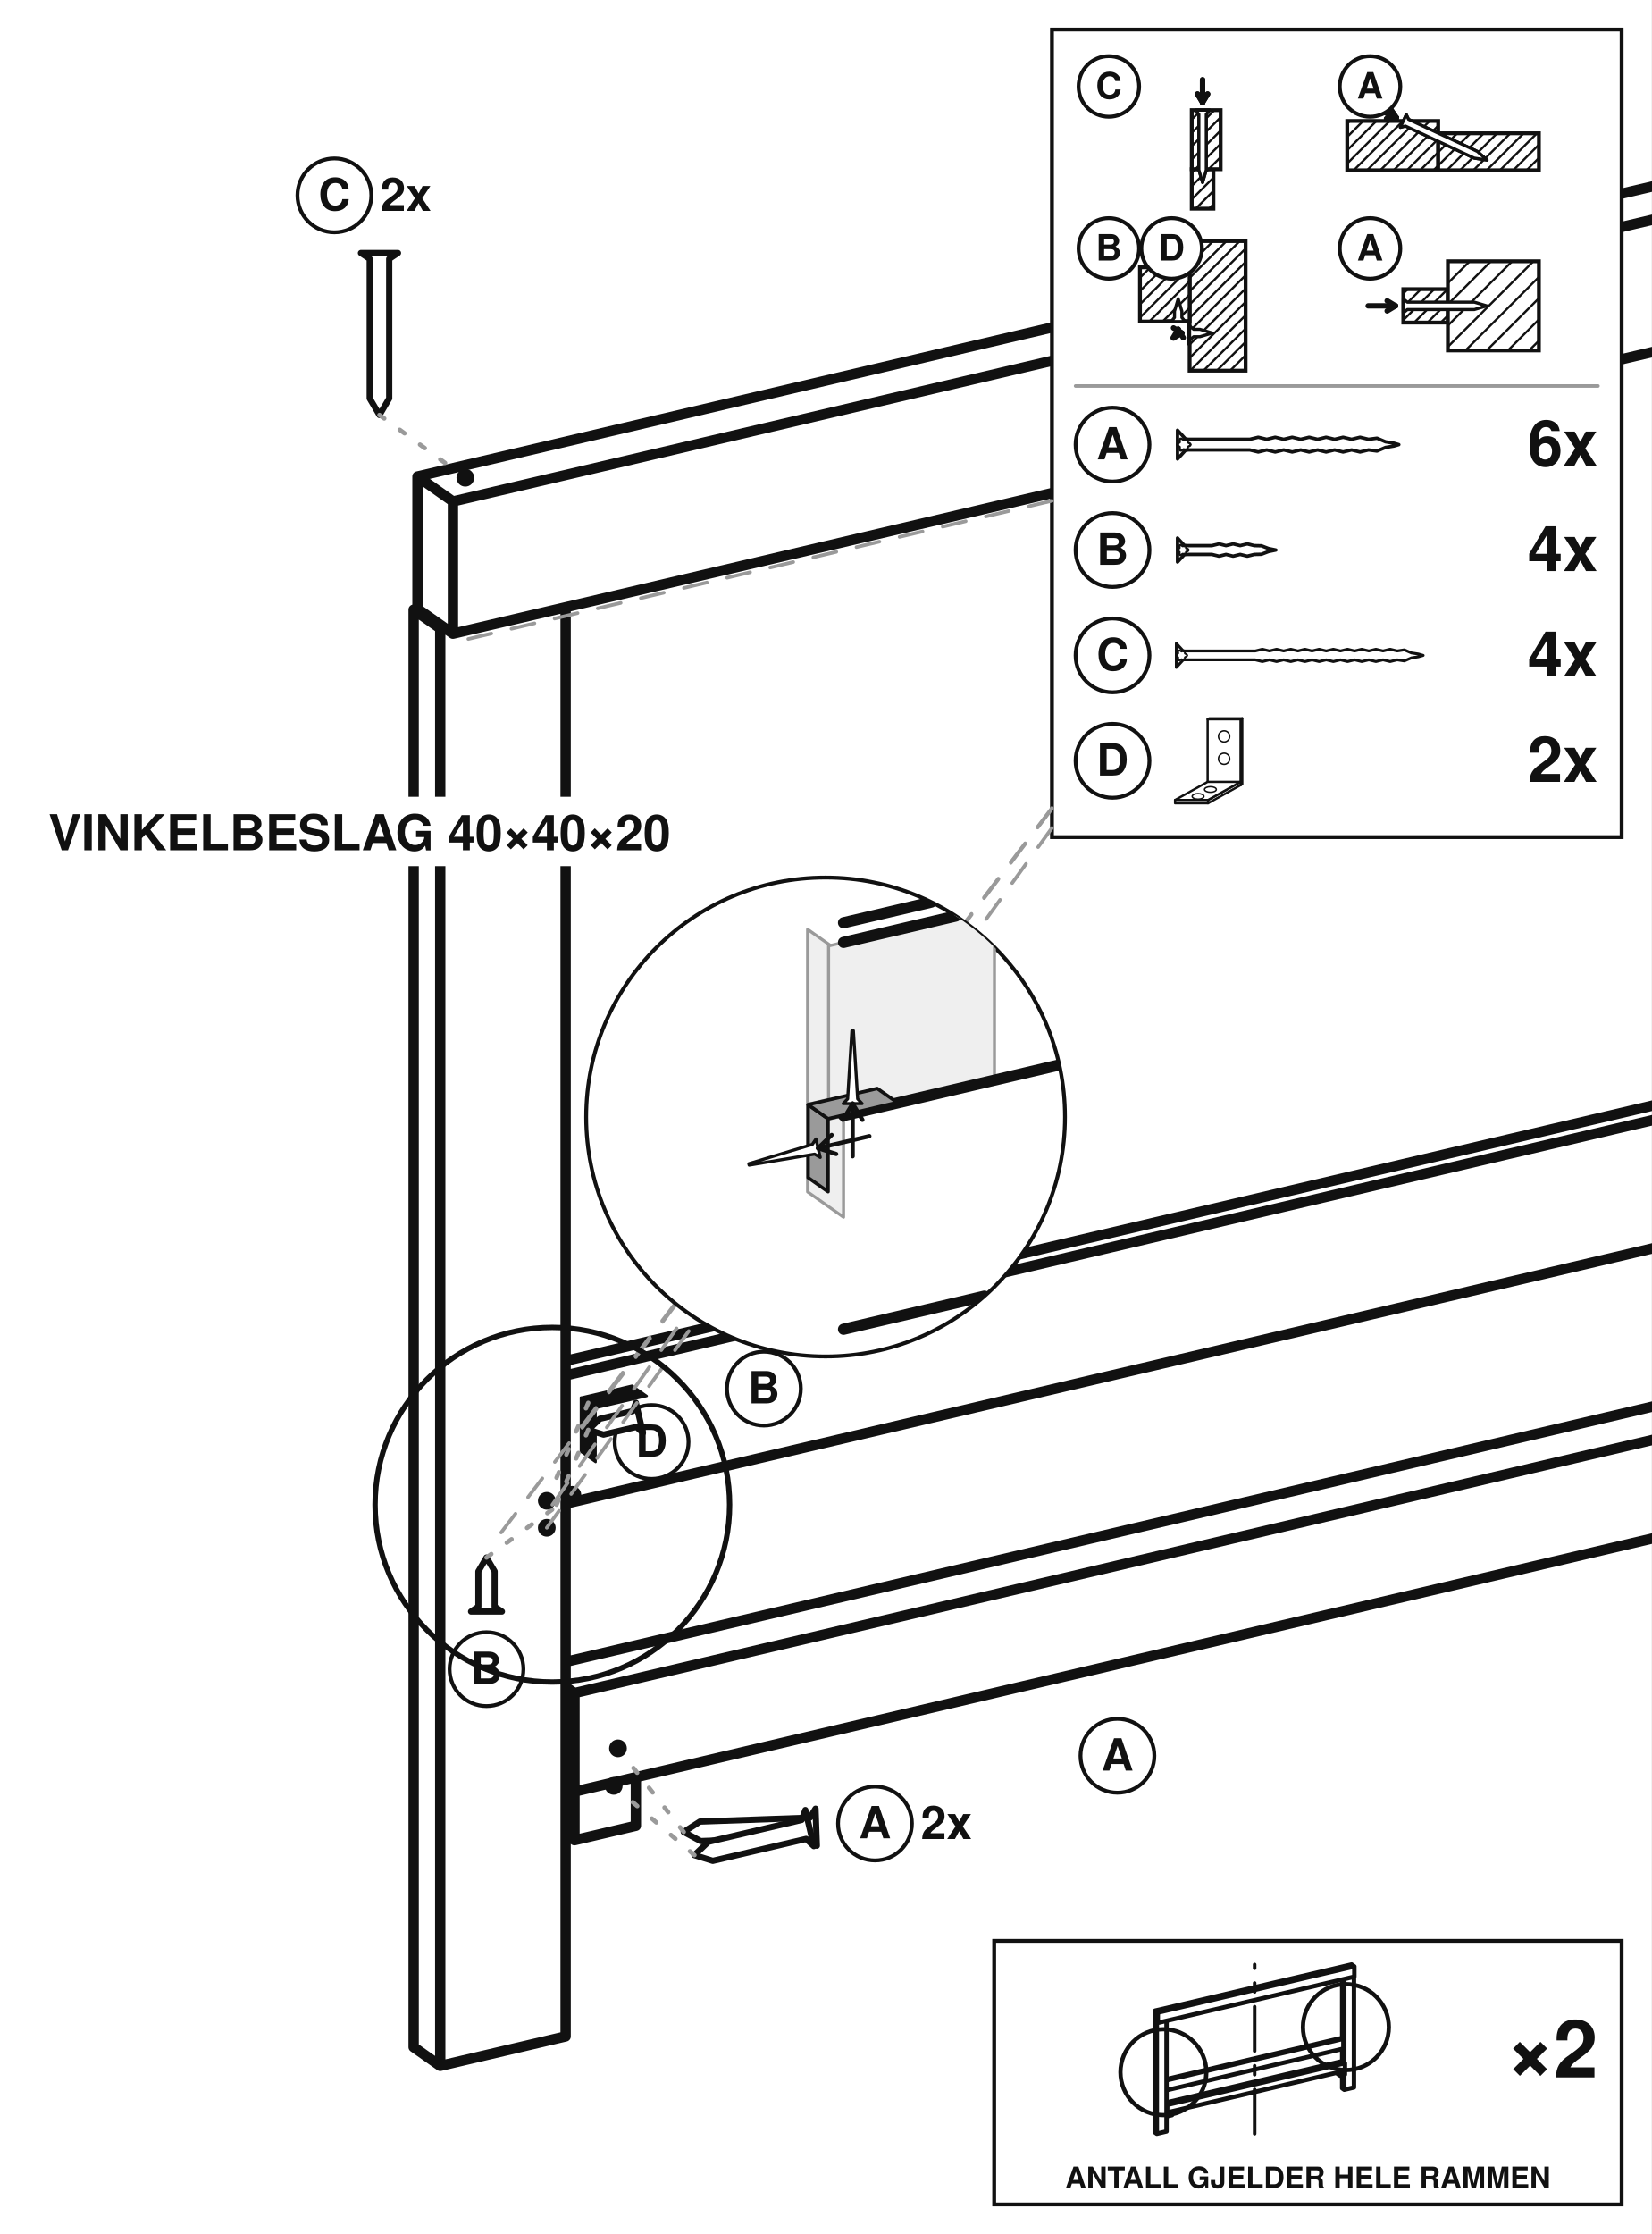
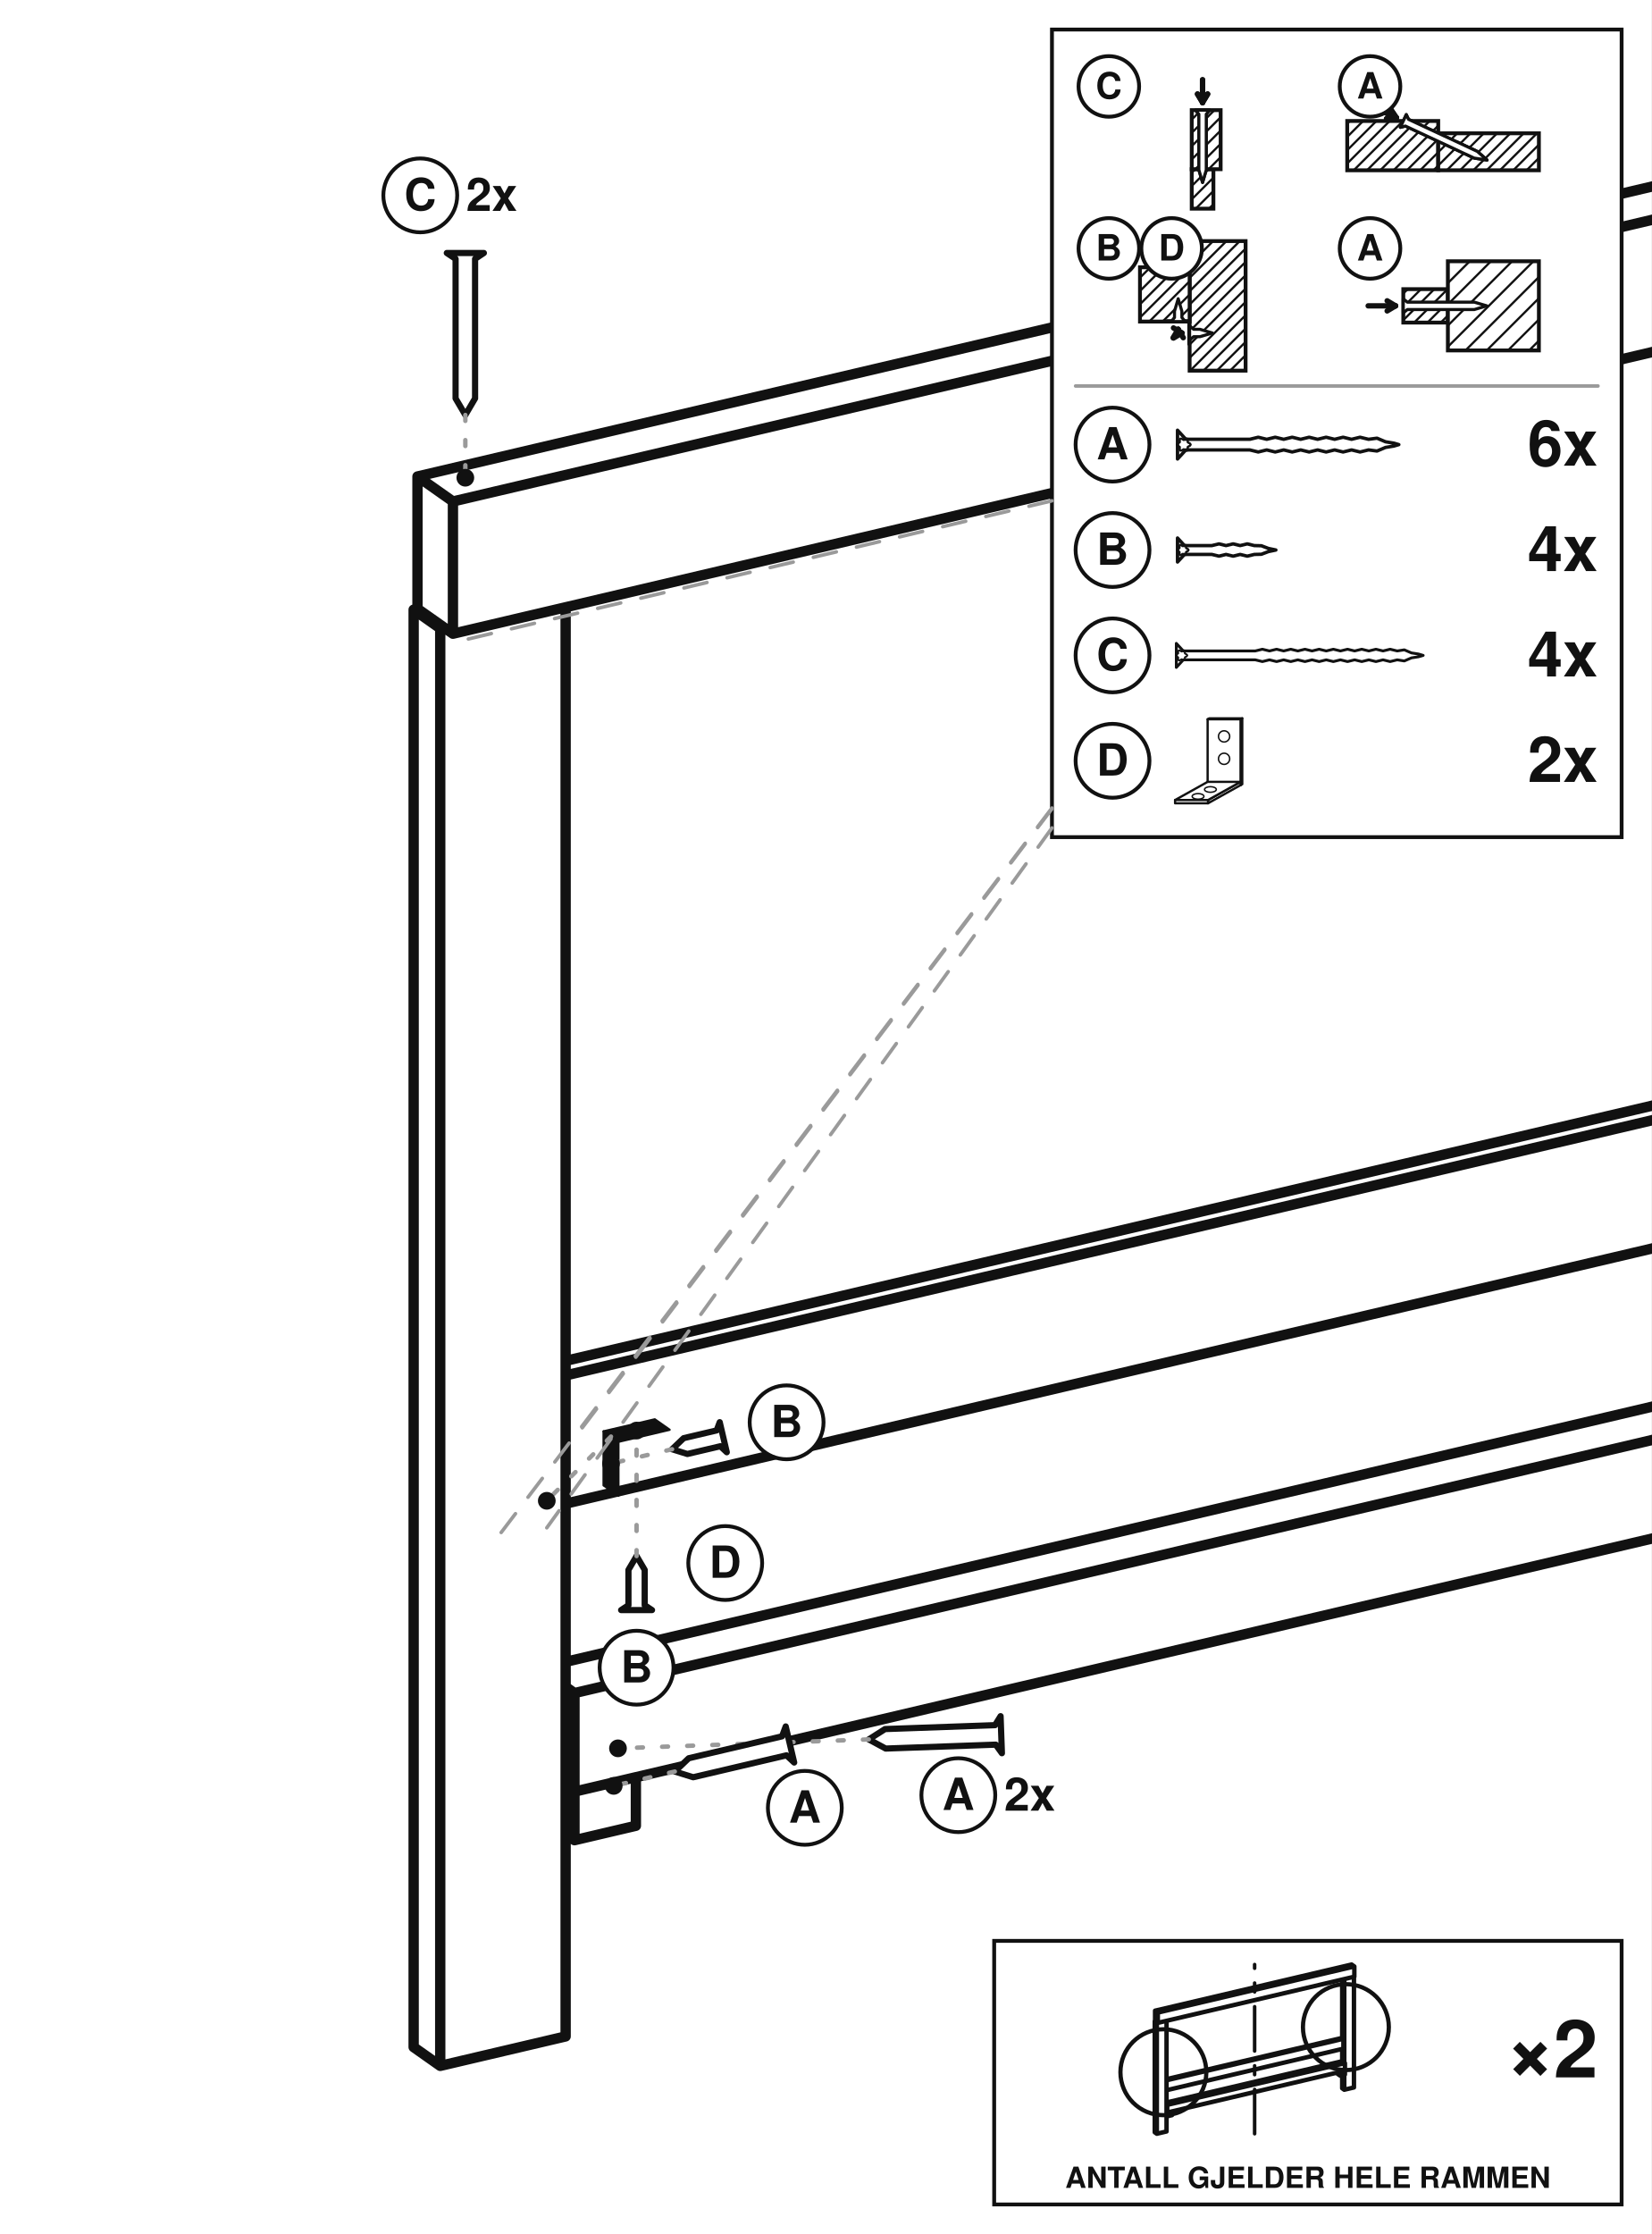
<svg xmlns="http://www.w3.org/2000/svg" viewBox="-1350.71 -553.93 1117.73 1512.03">
  <rect x="-1350.71" y="-553.93" width="1117.73" height="1512.03" fill="#ffffff" />
  <path d="M567.82,210.25 L591.82,227.15 M591.82,293.84 L591.82,227.15 M-967.82,587.77 L-961.82,592 M-961.82,658.69 L-961.82,592 M-967.82,654.46 L-961.82,658.69 M567.82,210.25 L-967.82,570.86 M591.82,293.84 L-961.82,658.69 M591.82,227.15 L-961.82,592 M591.82,326.73 L591.82,293.84 M526.26,319.58 L526.26,309.24 M550.26,336.49 L550.26,303.6 M526.26,319.58 L550.26,336.49 M591.82,326.73 L550.26,336.49 M591.82,293.84 L550.26,303.6 M-920.26,681.81 L-920.26,648.92 M-967.82,654.46 L-961.82,658.69 M-961.82,691.57 L-961.82,658.69 M-967.82,687.35 L-961.82,691.57 M-920.26,681.81 L-961.82,691.57 M-920.26,648.92 L-961.82,658.69 M670.7,439.6 L670.7,-527.69 M567.82,446.85 L567.82,332.37 M567.82,210.25 L567.82,103.17 M567.82,6.53 L567.82,-503.53 M585.82,459.53 L585.82,328.14 M585.82,222.93 L585.82,-507.76 M567.82,446.85 L585.82,459.53 M670.7,439.6 L585.82,459.53 M-967.82,824.38 L-967.82,-142.91 M-1070.7,831.63 L-1070.7,-141.3 M-1070.7,-141.3 L-1052.7,-128.62 M-1052.7,844.31 L-1052.7,-128.62 M-1070.7,831.63 L-1052.7,844.31 M-1068.1,-141.91 L-1070.7,-141.3 M-967.82,824.38 L-1052.7,844.31 M-1050.1,-129.23 L-1052.7,-128.62 M567.82,6.53 L578.32,13.92 M578.32,100.71 L578.32,13.92 M567.82,6.53 L-967.82,367.14 M578.32,100.71 L-967.82,463.79 M578.32,13.92 L-967.82,377 M650.1,-634.92 L674.1,-618.01 M674.1,-528.48 L674.1,-618.01 M-1068.1,-141.91 L-1068.1,-231.44 M-1068.1,-231.44 L-1044.1,-214.53 M-1044.1,-125 L-1044.1,-214.53 M-1068.1,-141.91 L-1044.1,-125 M650.1,-634.92 L-1068.1,-231.44 M674.1,-528.48 L-1044.1,-125 M674.1,-618.01 L-1044.1,-214.53" fill="none" stroke="#111111" stroke-width="3.15" stroke-linecap="round" stroke-linejoin="round" stroke-dasharray="26 20" />
  <path d="M567.82,210.25 L591.82,227.15 M591.82,293.84 L591.82,227.15 M-967.82,587.77 L-961.82,592 M-961.82,658.69 L-961.82,592 M-967.82,654.46 L-961.82,658.69 M567.82,210.25 L-967.82,570.86 M591.82,293.84 L-961.82,658.69 M591.82,227.15 L-961.82,592 M591.82,326.73 L591.82,293.84 M526.26,319.58 L526.26,309.24 M550.26,336.49 L550.26,303.6 M526.26,319.58 L550.26,336.49 M591.82,326.73 L550.26,336.49 M591.82,293.84 L550.26,303.6 M-920.26,681.81 L-920.26,648.92 M-967.82,654.46 L-961.82,658.69 M-961.82,691.57 L-961.82,658.69 M-967.82,687.35 L-961.82,691.57 M-920.26,681.81 L-961.82,691.57 M-920.26,648.92 L-961.82,658.69 M670.7,439.6 L670.7,-527.69 M567.82,446.85 L567.82,332.37 M567.82,210.25 L567.82,103.17 M567.82,6.53 L567.82,-503.53 M585.82,459.53 L585.82,328.14 M585.82,222.93 L585.82,-507.76 M567.82,446.85 L585.82,459.53 M670.7,439.6 L585.82,459.53 M-967.82,824.38 L-967.82,-142.91 M-1070.7,831.63 L-1070.7,-141.3 M-1070.7,-141.3 L-1052.7,-128.62 M-1052.7,844.31 L-1052.7,-128.62 M-1070.7,831.63 L-1052.7,844.31 M-1068.1,-141.91 L-1070.7,-141.3 M-967.82,824.38 L-1052.7,844.31 M-1050.1,-129.23 L-1052.7,-128.62 M567.82,6.53 L578.32,13.92 M578.32,100.71 L578.32,13.92 M567.82,6.53 L-967.82,367.14 M578.32,100.71 L-967.82,463.79 M578.32,13.92 L-967.82,377 M650.1,-634.92 L674.1,-618.01 M674.1,-528.48 L674.1,-618.01 M-1068.1,-141.91 L-1068.1,-231.44 M-1068.1,-231.44 L-1044.1,-214.53 M-1044.1,-125 L-1044.1,-214.53 M-1068.1,-141.91 L-1044.1,-125 M650.1,-634.92 L-1068.1,-231.44 M674.1,-528.48 L-1044.1,-125 M674.1,-618.01 L-1044.1,-214.53" fill="none" stroke="#111111" stroke-width="7" stroke-linecap="round" stroke-linejoin="round" />
  <rect x="-638.6" y="-533.93" width="385.62" height="546.6" rx="0" fill="#ffffff" stroke="#111111" stroke-width="2.6" />
  <rect x="-543.99" y="-439.41" width="14.68" height="26.72" rx="0" fill="#ffffff" stroke="#111111" stroke-width="2.6" />
  <path d="M-543.99,-437.01 L-541.59,-439.41 M-543.99,-428.01 L-532.59,-439.41 M-543.99,-419.01 L-529.3,-433.7 M-541.31,-412.69 L-529.3,-424.7 M-532.31,-412.69 L-529.3,-415.7" fill="none" stroke="#111111" stroke-width="1.5" />
  <rect x="-543.99" y="-479.38" width="19.58" height="39.97" rx="0" fill="#ffffff" stroke="#111111" stroke-width="2.6" />
  <path d="M-543.99,-473.01 L-537.62,-479.38 M-543.99,-464.01 L-528.62,-479.38 M-543.99,-455.01 L-524.41,-474.59 M-543.99,-446.01 L-524.41,-465.59 M-541.59,-439.41 L-524.41,-456.59 M-532.59,-439.41 L-524.41,-447.59" fill="none" stroke="#111111" stroke-width="1.5" />
  <path d="M-531.9,-479.38 L-534.15,-476.63 L-534.15,-438.94 L-536.65,-430.44 L-539.15,-438.94 L-539.15,-476.63 L-541.4,-479.38 Z" fill="#ffffff" stroke="#111111" stroke-width="2.08" stroke-linejoin="round" />
  <path d="M-536.65,-499.93 L-536.65,-484.6" fill="none" stroke="#111111" stroke-width="3.64" stroke-linecap="round" />
  <path d="M-536.65,-484.6 L-533.22,-490.3" fill="none" stroke="#111111" stroke-width="3.64" stroke-linecap="round" />
  <path d="M-536.65,-484.6 L-540.07,-490.3" fill="none" stroke="#111111" stroke-width="3.64" stroke-linecap="round" />
  <path d="M-531.9,-479.38 L-534.15,-476.63 L-534.15,-438.94 L-536.65,-430.44 L-539.15,-438.94 L-539.15,-476.63 L-541.4,-479.38 Z" fill="#ffffff" stroke="#111111" stroke-width="2.08" stroke-linejoin="round" />
  <path d="M-536.65,-499.93 L-536.65,-484.6" fill="none" stroke="#111111" stroke-width="3.64" stroke-linecap="round" />
  <path d="M-536.65,-484.6 L-533.22,-490.3" fill="none" stroke="#111111" stroke-width="3.64" stroke-linecap="round" />
  <path d="M-536.65,-484.6 L-540.07,-490.3" fill="none" stroke="#111111" stroke-width="3.64" stroke-linecap="round" />
  <circle cx="-600.1" cy="-495.43" r="20.5" fill="#ffffff" stroke="#111111" stroke-width="2.6" />
  <text x="-600.1" y="-487.23" font-family="Helvetica, Arial, sans-serif" font-size="24.6" font-weight="bold" text-anchor="middle" fill="#111111">C</text>
  <rect x="-438.72" y="-472.05" width="61.6" height="33.38" rx="0" fill="#ffffff" stroke="#111111" stroke-width="2.6" />
  <path d="M-438.72,-470.28 L-436.95,-472.05 M-438.72,-461.28 L-427.95,-472.05 M-438.72,-452.28 L-418.95,-472.05 M-438.72,-443.28 L-409.95,-472.05 M-434.33,-438.67 L-400.95,-472.05 M-425.33,-438.67 L-391.95,-472.05 M-416.33,-438.67 L-382.95,-472.05 M-407.33,-438.67 L-377.12,-468.88 M-398.33,-438.67 L-377.12,-459.88 M-389.33,-438.67 L-377.12,-450.88 M-380.33,-438.67 L-377.12,-441.88" fill="none" stroke="#111111" stroke-width="1.5" />
  <rect x="-377.12" y="-463.71" width="68.14" height="25.03" rx="0" fill="#ffffff" stroke="#111111" stroke-width="2.6" />
  <path d="M-377.12,-459.88 L-373.29,-463.71 M-377.12,-450.88 L-364.29,-463.71 M-377.12,-441.88 L-355.29,-463.71 M-371.33,-438.67 L-346.29,-463.71 M-362.33,-438.67 L-337.29,-463.71 M-353.33,-438.67 L-328.29,-463.71 M-344.33,-438.67 L-319.29,-463.71 M-335.33,-438.67 L-310.29,-463.71 M-326.33,-438.67 L-308.98,-456.02 M-317.33,-438.67 L-308.98,-447.02" fill="none" stroke="#111111" stroke-width="1.5" />
  <path d="M-398.75,-476.35 L-397.21,-473.15 L-350.69,-451.46 L-344.05,-445.6 L-352.81,-446.93 L-399.33,-468.62 L-402.77,-467.74 Z" fill="#ffffff" stroke="#111111" stroke-width="2.08" stroke-linejoin="round" />
  <path d="M-424.58,-483.16 L-405.5,-474.26" fill="none" stroke="#111111" stroke-width="3.64" stroke-linecap="round" />
  <path d="M-405.5,-474.26 L-409.21,-479.77" fill="none" stroke="#111111" stroke-width="3.64" stroke-linecap="round" />
  <path d="M-405.5,-474.26 L-412.11,-473.56" fill="none" stroke="#111111" stroke-width="3.64" stroke-linecap="round" />
  <path d="M-398.75,-476.35 L-397.21,-473.15 L-350.69,-451.46 L-344.05,-445.6 L-352.81,-446.93 L-399.33,-468.62 L-402.77,-467.74 Z" fill="#ffffff" stroke="#111111" stroke-width="2.08" stroke-linejoin="round" />
  <path d="M-424.58,-483.16 L-405.5,-474.26" fill="none" stroke="#111111" stroke-width="3.64" stroke-linecap="round" />
  <path d="M-405.5,-474.26 L-409.21,-479.77" fill="none" stroke="#111111" stroke-width="3.64" stroke-linecap="round" />
  <path d="M-405.5,-474.26 L-412.11,-473.56" fill="none" stroke="#111111" stroke-width="3.64" stroke-linecap="round" />
  <circle cx="-423.29" cy="-495.43" r="20.5" fill="#ffffff" stroke="#111111" stroke-width="2.6" />
  <text x="-423.29" y="-487.23" font-family="Helvetica, Arial, sans-serif" font-size="24.6" font-weight="bold" text-anchor="middle" fill="#111111">A</text>
  <rect x="-545.41" y="-390.76" width="37.89" height="87.7" rx="0" fill="#ffffff" stroke="#111111" stroke-width="2.6" />
  <path d="M-545.41,-383.89 L-538.53,-390.76 M-545.41,-374.86 L-529.51,-390.76 M-545.41,-365.84 L-520.49,-390.76 M-545.41,-356.82 L-511.47,-390.76 M-545.41,-347.8 L-507.52,-385.69 M-545.41,-338.77 L-507.52,-376.67 M-545.41,-329.75 L-507.52,-367.65 M-545.41,-320.73 L-507.52,-358.62 M-545.41,-311.71 L-507.52,-349.6 M-545.03,-303.07 L-507.52,-340.58 M-536.01,-303.07 L-507.52,-331.56 M-526.98,-303.07 L-507.52,-322.53 M-517.96,-303.07 L-507.52,-313.51 M-508.94,-303.07 L-507.52,-304.49" fill="none" stroke="#111111" stroke-width="1.5" />
  <rect x="-579.02" y="-373.02" width="33.61" height="36.73" rx="0" fill="#ffffff" stroke="#111111" stroke-width="2.6" />
  <path d="M-579.02,-365.98 L-571.98,-373.02 M-579.02,-356.98 L-562.98,-373.02 M-579.02,-347.98 L-553.98,-373.02 M-579.02,-338.98 L-545.41,-372.59 M-572.72,-336.28 L-545.41,-363.59 M-563.72,-336.28 L-545.41,-354.59 M-554.72,-336.28 L-545.41,-345.59 M-545.72,-336.28 L-545.41,-336.59" fill="none" stroke="#111111" stroke-width="1.5" />
  <path d="M-545.41,-336.28 L-545.41,-320.82 L-546.19,-320.82 L-546.19,-336.28 Z" fill="#111111" stroke="#111111" stroke-width="1.56" stroke-linejoin="round" />
  <path d="M-545.41,-336.28 L-560.88,-336.28 L-560.88,-337.06 L-545.41,-337.06 Z" fill="#111111" stroke="#111111" stroke-width="1.56" stroke-linejoin="round" />
  <path d="M-545.41,-333.3 L-542.66,-331.05 L-538.45,-331.05 L-529.95,-328.55 L-538.45,-326.05 L-542.66,-326.05 L-545.41,-323.8 Z" fill="#ffffff" stroke="#111111" stroke-width="2.08" stroke-linejoin="round" />
  <path d="M-551.91,-328.55 L-550.64,-328.55" fill="none" stroke="#111111" stroke-width="3.64" stroke-linecap="round" />
  <path d="M-550.64,-328.55 L-556.34,-331.98" fill="none" stroke="#111111" stroke-width="3.64" stroke-linecap="round" />
  <path d="M-550.64,-328.55 L-556.34,-325.12" fill="none" stroke="#111111" stroke-width="3.64" stroke-linecap="round" />
  <path d="M-557.9,-336.28 L-555.65,-339.03 L-555.65,-343.25 L-553.15,-351.75 L-550.65,-343.25 L-550.65,-339.03 L-548.4,-336.28 Z" fill="#ffffff" stroke="#111111" stroke-width="2.08" stroke-linejoin="round" />
  <path d="M-553.15,-329.79 L-553.15,-331.06" fill="none" stroke="#111111" stroke-width="3.64" stroke-linecap="round" />
  <path d="M-553.15,-331.06 L-556.57,-325.36" fill="none" stroke="#111111" stroke-width="3.64" stroke-linecap="round" />
  <path d="M-553.15,-331.06 L-549.72,-325.36" fill="none" stroke="#111111" stroke-width="3.64" stroke-linecap="round" />
  <circle cx="-600.1" cy="-385.8" r="20.5" fill="#ffffff" stroke="#111111" stroke-width="2.6" />
  <text x="-600.1" y="-377.6" font-family="Helvetica, Arial, sans-serif" font-size="24.6" font-weight="bold" text-anchor="middle" fill="#111111">B</text>
  <circle cx="-557.6" cy="-385.8" r="20.5" fill="#ffffff" stroke="#111111" stroke-width="2.6" />
  <text x="-557.6" y="-377.6" font-family="Helvetica, Arial, sans-serif" font-size="24.6" font-weight="bold" text-anchor="middle" fill="#111111">D</text>
  <rect x="-400.77" y="-358.23" width="30.18" height="22.63" rx="0" fill="#ffffff" stroke="#111111" stroke-width="2.6" />
  <path d="M-400.77,-355.23 L-397.77,-358.23 M-400.77,-346.23 L-388.77,-358.23 M-400.77,-337.23 L-379.77,-358.23 M-393.4,-335.6 L-370.77,-358.23 M-384.4,-335.6 L-370.59,-349.41 M-375.4,-335.6 L-370.59,-340.41" fill="none" stroke="#111111" stroke-width="1.5" />
  <rect x="-370.59" y="-377.1" width="61.61" height="60.36" rx="0" fill="#ffffff" stroke="#111111" stroke-width="2.6" />
  <path d="M-370.59,-376.69 L-370.19,-377.1 M-370.59,-362.32 L-355.82,-377.1 M-370.59,-347.95 L-341.45,-377.1 M-370.59,-333.58 L-327.08,-377.1 M-370.59,-319.21 L-312.7,-377.1 M-358.69,-316.74 L-308.98,-366.45 M-344.32,-316.74 L-308.98,-352.08 M-329.95,-316.74 L-308.98,-337.71 M-315.58,-316.74 L-308.98,-323.34" fill="none" stroke="#111111" stroke-width="1.5" />
  <path d="M-400.77,-351.67 L-398.02,-349.42 L-352.69,-349.42 L-344.19,-346.92 L-352.69,-344.42 L-398.02,-344.42 L-400.77,-342.17 Z" fill="#ffffff" stroke="#111111" stroke-width="2.08" stroke-linejoin="round" />
  <path d="M-424.54,-346.92 L-406,-346.92" fill="none" stroke="#111111" stroke-width="3.64" stroke-linecap="round" />
  <path d="M-406,-346.92 L-411.7,-350.34" fill="none" stroke="#111111" stroke-width="3.64" stroke-linecap="round" />
  <path d="M-406,-346.92 L-411.7,-343.49" fill="none" stroke="#111111" stroke-width="3.64" stroke-linecap="round" />
  <circle cx="-423.29" cy="-385.8" r="20.5" fill="#ffffff" stroke="#111111" stroke-width="2.6" />
  <text x="-423.29" y="-377.6" font-family="Helvetica, Arial, sans-serif" font-size="24.6" font-weight="bold" text-anchor="middle" fill="#111111">A</text>
  <path d="M-622.6,-292.68 L-268.99,-292.68" fill="none" stroke="#9a9a9a" stroke-width="2.4" stroke-linecap="round" />
  <circle cx="-597.6" cy="-253.01" r="25" fill="#ffffff" stroke="#111111" stroke-width="2.6" />
  <text x="-597.6" y="-243.01" font-family="Helvetica, Arial, sans-serif" font-size="30" font-weight="bold" text-anchor="middle" fill="#111111">A</text>
  <svg x="-558.6" y="-277.98" width="159.8" height="49.94" viewBox="0 0 384 120" preserveAspectRatio="xMidYMid meet">
    <g fill="none" stroke="#111" stroke-width="5.5" stroke-linecap="round" stroke-linejoin="round">
      <g transform="scale(4) translate(3 15)" stroke-width="1.38">
        <path d="M 0 -5.85 L 3.39 -2.16 L 29.38 -2.16 L 29.38 -2.16 L 32.83 -3 L 36.28 -2.16 L 39.73 -3 L 43.18 -2.16 L 46.63 -3 L 50.08 -2.16 L 53.53 -3 L 56.98 -2.16 L 60.43 -3 L 63.88 -2.16 L 67.33 -3 L 70.78 -2.16 L 74.23 -3 L 77.68 -2.16 L 81.13 -2.61 L 84.58 -1.15 L 88.03 -0.58 L 90 0 L 90 0 L 90 0 L 88.03 0.58 L 84.58 1.15 L 81.13 2.61 L 77.68 2.16 L 74.23 3 L 70.78 2.16 L 67.33 3 L 63.88 2.16 L 60.43 3 L 56.98 2.16 L 53.53 3 L 50.08 2.16 L 46.63 3 L 43.18 2.16 L 39.73 3 L 36.28 2.16 L 32.83 3 L 29.38 2.16 L 29.38 2.16 L 3.39 2.16 L 0 5.85 Z" />
        <path d="M 5.35 0 L 5.07 0.45 L 4.52 0.72 L 4.16 0.94 L 4.15 1.35 L 4.19 1.97 L 3.94 2.43 L 3.42 2.42 L 2.91 2.07 L 2.54 1.87 L 2.17 2.07 L 1.66 2.42 L 1.14 2.43 L 0.89 1.97 L 0.93 1.35 L 0.92 0.94 L 0.56 0.72 L 0.01 0.45 L -0.27 0 L 0.01 -0.45 L 0.56 -0.72 L 0.92 -0.94 L 0.93 -1.35 L 0.89 -1.97 L 1.14 -2.43 L 1.66 -2.42 L 2.17 -2.07 L 2.54 -1.87 L 2.91 -2.07 L 3.42 -2.42 L 3.94 -2.43 L 4.19 -1.97 L 4.15 -1.35 L 4.16 -0.94 L 4.52 -0.72 L 5.07 -0.45 Z" stroke-width="0.88" />
      </g>
    </g>
  </svg>
  <text x="-268.99" y="-238.75" font-family="Helvetica, Arial, sans-serif" font-size="42.8" font-weight="bold" text-anchor="end" fill="#111111">6x</text>
  <circle cx="-597.6" cy="-181.67" r="25" fill="#ffffff" stroke="#111111" stroke-width="2.6" />
  <text x="-597.6" y="-171.67" font-family="Helvetica, Arial, sans-serif" font-size="30" font-weight="bold" text-anchor="middle" fill="#111111">B</text>
  <svg x="-558.6" y="-206.64" width="76.57" height="49.94" viewBox="0 0 184 120" preserveAspectRatio="xMidYMid meet">
    <g fill="none" stroke="#111" stroke-width="5.5" stroke-linecap="round" stroke-linejoin="round">
      <g transform="scale(4) translate(3 15)" stroke-width="1.38">
        <path d="M 0 -4.88 L 2.83 -1.8 L 13.98 -1.8 L 13.98 -1.8 L 16.86 -2.5 L 19.73 -1.8 L 22.61 -2.5 L 25.48 -1.8 L 28.36 -2.5 L 31.23 -1.8 L 34.11 -1.73 L 36.98 -0.64 L 39.86 -0.04 L 40 0 L 40 0 L 40 0 L 39.86 0.04 L 36.98 0.64 L 34.11 1.73 L 31.23 1.8 L 28.36 2.5 L 25.48 1.8 L 22.61 2.5 L 19.73 1.8 L 16.86 2.5 L 13.98 1.8 L 13.98 1.8 L 2.83 1.8 L 0 4.88 Z" />
        <path d="M 4.49 0 L 4.26 0.37 L 3.8 0.6 L 3.5 0.78 L 3.49 1.13 L 3.53 1.64 L 3.32 2.03 L 2.88 2.02 L 2.45 1.73 L 2.15 1.56 L 1.85 1.73 L 1.42 2.02 L 0.98 2.03 L 0.77 1.64 L 0.81 1.13 L 0.8 0.78 L 0.5 0.6 L 0.04 0.37 L -0.19 0 L 0.04 -0.37 L 0.5 -0.6 L 0.8 -0.78 L 0.81 -1.13 L 0.77 -1.64 L 0.98 -2.03 L 1.42 -2.02 L 1.85 -1.73 L 2.15 -1.56 L 2.45 -1.73 L 2.88 -2.02 L 3.32 -2.03 L 3.53 -1.64 L 3.49 -1.13 L 3.5 -0.78 L 3.8 -0.6 L 4.26 -0.37 Z" stroke-width="0.88" />
      </g>
    </g>
  </svg>
  <text x="-268.99" y="-167.41" font-family="Helvetica, Arial, sans-serif" font-size="42.8" font-weight="bold" text-anchor="end" fill="#111111">4x</text>
  <circle cx="-597.6" cy="-110.34" r="25" fill="#ffffff" stroke="#111111" stroke-width="2.6" />
  <text x="-597.6" y="-100.34" font-family="Helvetica, Arial, sans-serif" font-size="30" font-weight="bold" text-anchor="middle" fill="#111111">C</text>
  <svg x="-558.6" y="-131.23" width="175.47" height="41.78" viewBox="0 0 504 120" preserveAspectRatio="xMidYMid meet">
    <g fill="none" stroke="#111" stroke-width="5.5" stroke-linecap="round" stroke-linejoin="round">
      <g transform="scale(4) translate(3 15)" stroke-width="1.38">
        <path d="M 0 -5.85 L 3.39 -2.16 L 38.38 -2.16 L 38.38 -2.16 L 41.83 -3 L 45.28 -2.16 L 48.73 -3 L 52.18 -2.16 L 55.63 -3 L 59.08 -2.16 L 62.53 -3 L 65.98 -2.16 L 69.43 -3 L 72.88 -2.16 L 76.33 -3 L 79.78 -2.16 L 83.23 -3 L 86.68 -2.16 L 90.13 -3 L 93.58 -2.16 L 97.03 -3 L 100.48 -2.16 L 103.93 -3 L 107.38 -2.16 L 110.83 -2.7 L 114.28 -1.21 L 117.73 -0.67 L 120 0 L 120 0 L 120 0 L 117.73 0.67 L 114.28 1.21 L 110.83 2.7 L 107.38 2.16 L 103.93 3 L 100.48 2.16 L 97.03 3 L 93.58 2.16 L 90.13 3 L 86.68 2.16 L 83.23 3 L 79.78 2.16 L 76.33 3 L 72.88 2.16 L 69.43 3 L 65.98 2.16 L 62.53 3 L 59.08 2.16 L 55.63 3 L 52.18 2.16 L 48.73 3 L 45.28 2.16 L 41.83 3 L 38.38 2.16 L 38.38 2.16 L 3.39 2.16 L 0 5.85 Z" />
        <path d="M 5.35 0 L 5.07 0.45 L 4.52 0.72 L 4.16 0.94 L 4.15 1.35 L 4.19 1.97 L 3.94 2.43 L 3.42 2.42 L 2.91 2.07 L 2.54 1.87 L 2.17 2.07 L 1.66 2.42 L 1.14 2.43 L 0.89 1.97 L 0.93 1.35 L 0.92 0.94 L 0.56 0.72 L 0.01 0.45 L -0.27 0 L 0.01 -0.45 L 0.56 -0.72 L 0.92 -0.94 L 0.93 -1.35 L 0.89 -1.97 L 1.14 -2.43 L 1.66 -2.42 L 2.17 -2.07 L 2.54 -1.87 L 2.91 -2.07 L 3.42 -2.42 L 3.94 -2.43 L 4.19 -1.97 L 4.15 -1.35 L 4.16 -0.94 L 4.52 -0.72 L 5.07 -0.45 Z" stroke-width="0.88" />
      </g>
    </g>
  </svg>
  <text x="-268.99" y="-96.07" font-family="Helvetica, Arial, sans-serif" font-size="42.8" font-weight="bold" text-anchor="end" fill="#111111">4x</text>
  <circle cx="-597.6" cy="-39" r="25" fill="#ffffff" stroke="#111111" stroke-width="2.6" />
  <text x="-597.6" y="-29" font-family="Helvetica, Arial, sans-serif" font-size="30" font-weight="bold" text-anchor="middle" fill="#111111">D</text>
  <svg x="-558.6" y="-71.1" width="52.17" height="64.21" viewBox="0 0 187.2 230.4" preserveAspectRatio="xMidYMid meet">
    <g fill="none" stroke="#111" stroke-width="5.5" stroke-linecap="round" stroke-linejoin="round">
      <g transform="scale(4) translate(23.8 43)" stroke-width="1.38">
        <path d="M 20 0 L 20 -40 L 18.96 -39.42 L 18.96 0.58 Z" fill="#fff" />
        <path d="M 0 -40 L 20 -40 L 18.96 -39.42 L -1.04 -39.42 Z" fill="#fff" />
        <path d="M -1.04 0.58 L 18.96 0.58 L 18.96 -39.42 L -1.04 -39.42 Z" fill="#fff" />
        <path d="M 18.96 0.58 L -0.8 11.6 L -0.8 9.6 L 18.96 -1.42 Z" fill="#fff" />
        <path d="M -1.04 -1.42 L 18.96 -1.42 L -0.8 9.6 L -20.8 9.6 Z" fill="#fff" />
        <path d="M -20.8 11.6 L -0.8 11.6 L -0.8 9.6 L -20.8 9.6 Z" fill="#fff" />
        <circle cx="8.96" cy="-15.42" r="3.4" stroke-width="0.88" />
        <circle cx="8.96" cy="-29.02" r="3.4" stroke-width="0.88" />
        <ellipse cx="0.66" cy="3.21" rx="3.57" ry="1.7" stroke-width="0.88" />
        <ellipse cx="-6.85" cy="7.4" rx="3.57" ry="1.7" stroke-width="0.88" />
      </g>
    </g>
  </svg>
  <text x="-268.99" y="-24.73" font-family="Helvetica, Arial, sans-serif" font-size="42.8" font-weight="bold" text-anchor="end" fill="#111111">2x</text>
-   <path d="M-1081.3,-382.69 L-1087.24,-378.73 L-1087.24,-284.28 L-1093.84,-273.06 L-1100.44,-284.28 L-1100.44,-378.73 L-1106.38,-382.69 Z" fill="#ffffff" stroke="#111111" stroke-width="4.2" stroke-linejoin="round" />
-   <path d="M-1093.84,-273.06 L-1035.71,-230.59" fill="none" stroke="#9a9a9a" stroke-width="3" stroke-linecap="round" stroke-dasharray="4 13" />
+   <path d="M-1023.17,-382.69 L-1029.11,-378.73 L-1029.11,-284.28 L-1035.71,-273.06 L-1042.31,-284.28 L-1042.31,-378.73 L-1048.25,-382.69 Z" fill="#ffffff" stroke="#111111" stroke-width="4.2" stroke-linejoin="round" />
+   <path d="M-1035.71,-273.06 L-1035.71,-230.59" fill="none" stroke="#9a9a9a" stroke-width="3" stroke-linecap="round" stroke-dasharray="4 13" />
  <circle cx="-1035.71" cy="-230.59" r="6" fill="#111111" />
-   <circle cx="-1124.34" cy="-421.69" r="25" fill="#ffffff" stroke="#111111" stroke-width="2.6" />
-   <text x="-1124.34" y="-411.69" font-family="Helvetica, Arial, sans-serif" font-size="30" font-weight="bold" text-anchor="middle" fill="#111111">C</text>
-   <text x="-1093.34" y="-411.19" font-family="Helvetica, Arial, sans-serif" font-size="31.25" font-weight="bold" text-anchor="start" fill="#111111">2x</text>
-   <path d="M-1031.83,536.8 L-1026.88,533.5 L-1026.88,509.61 L-1021.38,500.26 L-1015.88,509.61 L-1015.88,533.5 L-1010.93,536.8 Z" fill="#ffffff" stroke="#111111" stroke-width="4.2" stroke-linejoin="round" />
-   <path d="M-1021.38,500.26 L-963.25,457.79" fill="none" stroke="#9a9a9a" stroke-width="3" stroke-linecap="round" stroke-dasharray="4 13" />
-   <circle cx="-963.25" cy="457.79" r="6" fill="#111111" />
-   <circle cx="-1021.38" cy="575.8" r="25" fill="#ffffff" stroke="#111111" stroke-width="2.6" />
-   <text x="-1021.38" y="585.8" font-family="Helvetica, Arial, sans-serif" font-size="30" font-weight="bold" text-anchor="middle" fill="#111111">B</text>
-   <path d="M-957.51,392.04 L-957.51,428.58 L-947.51,435.63 L-947.51,399.08 L-957.51,392.04 Z" fill="#111111" stroke="#111111" stroke-width="1.56" stroke-linejoin="round" />
-   <path d="M-957.51,392.04 L-922.87,383.9 L-912.87,390.95 L-947.51,399.08 L-957.51,392.04 Z" fill="#111111" stroke="#111111" stroke-width="1.56" stroke-linejoin="round" />
-   <path d="M-952.51,395.56 L-980.57,461.85" fill="none" stroke="#9a9a9a" stroke-width="3" stroke-linecap="round" stroke-dasharray="4 13" />
+   <path d="M-930.24,535.81 L-925.29,532.51 L-925.29,508.61 L-919.79,499.26 L-914.29,508.61 L-914.29,532.51 L-909.34,535.81 Z" fill="#ffffff" stroke="#111111" stroke-width="4.2" stroke-linejoin="round" />
+   <path d="M-919.79,499.26 L-919.79,414.32" fill="none" stroke="#9a9a9a" stroke-width="3" stroke-linecap="round" stroke-dasharray="4 13" />
+   <circle cx="-919.79" cy="414.32" r="6" fill="#111111" />
+   <path d="M-942.11,414.86 L-942.11,451.4 L-932.11,458.45 L-932.11,421.91 L-942.11,414.86 Z" fill="#111111" stroke="#111111" stroke-width="1.56" stroke-linejoin="round" />
+   <path d="M-942.11,414.86 L-907.46,406.73 L-897.46,413.77 L-932.11,421.91 L-942.11,414.86 Z" fill="#111111" stroke="#111111" stroke-width="1.56" stroke-linejoin="round" />
+   <path d="M-937.11,418.38 L-980.57,461.85" fill="none" stroke="#9a9a9a" stroke-width="3" stroke-linecap="round" stroke-dasharray="4 13" />
  <circle cx="-980.57" cy="461.85" r="6" fill="#111111" />
-   <circle cx="-909.63" cy="422.03" r="25" fill="#ffffff" stroke="#111111" stroke-width="2.6" />
-   <text x="-909.63" y="432.03" font-family="Helvetica, Arial, sans-serif" font-size="30" font-weight="bold" text-anchor="middle" fill="#111111">D</text>
-   <path d="M-915.48,415.87 L-919.83,411.81 L-942.15,417.05 L-952.51,413.83 L-944.67,406.34 L-922.34,401.1 L-920.26,395.52 Z" fill="#ffffff" stroke="#111111" stroke-width="4.2" stroke-linejoin="round" />
-   <path d="M-952.51,413.83 L-980.57,480.12" fill="none" stroke="#9a9a9a" stroke-width="3" stroke-linecap="round" stroke-dasharray="4 13" />
-   <circle cx="-980.57" cy="480.12" r="6" fill="#111111" />
-   <circle cx="-833.61" cy="385.91" r="25" fill="#ffffff" stroke="#111111" stroke-width="2.6" />
-   <text x="-833.61" y="395.91" font-family="Helvetica, Arial, sans-serif" font-size="30" font-weight="bold" text-anchor="middle" fill="#111111">B</text>
-   <path d="M-797.76,695.31 L-801.93,689.51 L-876.42,692.16 L-887.87,685.96 L-876.89,678.97 L-802.4,676.32 L-798.65,670.24 Z" fill="#ffffff" stroke="#111111" stroke-width="4.2" stroke-linejoin="round" />
-   <path d="M-887.87,685.96 L-932.38,629.39" fill="none" stroke="#9a9a9a" stroke-width="3" stroke-linecap="round" stroke-dasharray="4 13" />
+   <path d="M-858.73,428.98 L-863.07,424.92 L-885.4,430.16 L-895.76,426.95 L-887.91,419.45 L-865.59,414.21 L-863.5,408.64 Z" fill="#ffffff" stroke="#111111" stroke-width="4.2" stroke-linejoin="round" />
+   <path d="M-895.76,426.95 L-937.11,436.66" fill="none" stroke="#9a9a9a" stroke-width="3" stroke-linecap="round" stroke-dasharray="4 13" />
+   <circle cx="-937.11" cy="436.66" r="6" fill="#111111" />
+   <path d="M-672.49,632.69 L-676.66,626.89 L-751.15,629.54 L-762.59,623.35 L-751.61,616.35 L-677.13,613.7 L-673.38,607.62 Z" fill="#ffffff" stroke="#111111" stroke-width="4.2" stroke-linejoin="round" />
+   <path d="M-762.59,623.35 L-932.38,629.39" fill="none" stroke="#9a9a9a" stroke-width="3" stroke-linecap="round" stroke-dasharray="4 13" />
  <circle cx="-932.38" cy="629.39" r="6" fill="#111111" />
-   <circle cx="-758.4" cy="680.27" r="25" fill="#ffffff" stroke="#111111" stroke-width="2.6" />
-   <text x="-758.4" y="690.27" font-family="Helvetica, Arial, sans-serif" font-size="30" font-weight="bold" text-anchor="middle" fill="#111111">A</text>
-   <text x="-727.4" y="690.77" font-family="Helvetica, Arial, sans-serif" font-size="31.25" font-weight="bold" text-anchor="start" fill="#111111">2x</text>
-   <path d="M-799.81,695.58 L-805.02,690.7 L-868.19,705.53 L-880.62,701.67 L-871.21,692.68 L-808.04,677.85 L-805.54,671.16 Z" fill="#ffffff" stroke="#111111" stroke-width="4.2" stroke-linejoin="round" />
-   <path d="M-880.62,701.67 L-935.26,654.8" fill="none" stroke="#9a9a9a" stroke-width="3" stroke-linecap="round" stroke-dasharray="4 13" />
+   <path d="M-813.1,638.99 L-818.31,634.12 L-881.47,648.95 L-893.91,645.09 L-884.49,636.1 L-821.33,621.27 L-818.83,614.58 Z" fill="#ffffff" stroke="#111111" stroke-width="4.2" stroke-linejoin="round" />
+   <path d="M-893.91,645.09 L-935.26,654.8" fill="none" stroke="#9a9a9a" stroke-width="3" stroke-linecap="round" stroke-dasharray="4 13" />
  <circle cx="-935.26" cy="654.8" r="6" fill="#111111" />
-   <circle cx="-594.29" cy="634.43" r="25" fill="#ffffff" stroke="#111111" stroke-width="2.6" />
-   <text x="-594.29" y="644.43" font-family="Helvetica, Arial, sans-serif" font-size="30" font-weight="bold" text-anchor="middle" fill="#111111">A</text>
+   <circle cx="-1066.21" cy="-421.69" r="25" fill="#ffffff" stroke="#111111" stroke-width="2.6" />
+   <text x="-1066.21" y="-411.69" font-family="Helvetica, Arial, sans-serif" font-size="30" font-weight="bold" text-anchor="middle" fill="#111111">C</text>
+   <text x="-1035.21" y="-411.19" font-family="Helvetica, Arial, sans-serif" font-size="31.25" font-weight="bold" text-anchor="start" fill="#111111">2x</text>
+   <circle cx="-919.79" cy="574.81" r="25" fill="#ffffff" stroke="#111111" stroke-width="2.6" />
+   <text x="-919.79" y="584.81" font-family="Helvetica, Arial, sans-serif" font-size="30" font-weight="bold" text-anchor="middle" fill="#111111">B</text>
+   <circle cx="-859.78" cy="503.97" r="25" fill="#ffffff" stroke="#111111" stroke-width="2.6" />
+   <text x="-859.78" y="513.97" font-family="Helvetica, Arial, sans-serif" font-size="30" font-weight="bold" text-anchor="middle" fill="#111111">D</text>
+   <circle cx="-818.23" cy="408.74" r="25" fill="#ffffff" stroke="#111111" stroke-width="2.6" />
+   <text x="-818.23" y="418.74" font-family="Helvetica, Arial, sans-serif" font-size="30" font-weight="bold" text-anchor="middle" fill="#111111">B</text>
+   <circle cx="-701.98" cy="661.09" r="25" fill="#ffffff" stroke="#111111" stroke-width="2.6" />
+   <text x="-701.98" y="671.09" font-family="Helvetica, Arial, sans-serif" font-size="30" font-weight="bold" text-anchor="middle" fill="#111111">A</text>
+   <text x="-670.98" y="671.59" font-family="Helvetica, Arial, sans-serif" font-size="31.25" font-weight="bold" text-anchor="start" fill="#111111">2x</text>
+   <circle cx="-805.89" cy="669.67" r="25" fill="#ffffff" stroke="#111111" stroke-width="2.6" />
+   <text x="-805.89" y="679.67" font-family="Helvetica, Arial, sans-serif" font-size="30" font-weight="bold" text-anchor="middle" fill="#111111">A</text>
  <path d="M-638.6,-214.98 L-1035.71,-120.96" fill="none" stroke="#9a9a9a" stroke-width="2.4" stroke-linecap="round" stroke-dasharray="16 14" />
  <path d="M-638.6,-6.56 L-963.25,421.24" fill="none" stroke="#9a9a9a" stroke-width="2.4" stroke-linecap="round" stroke-dasharray="16 14" />
  <path d="M-638.6,6.44 L-980.57,480.12" fill="none" stroke="#9a9a9a" stroke-width="2.4" stroke-linecap="round" stroke-dasharray="16 14" />
  <path d="M-638.6,-7.05 L-1015.22,488.26" fill="none" stroke="#9a9a9a" stroke-width="2.4" stroke-linecap="round" stroke-dasharray="16 14" />
-   <circle cx="-976.82" cy="464.5" r="120" fill="none" stroke="#111111" stroke-width="3.64" />
-   <path d="M-976.82,464.5 L-791.85,202.09" fill="none" stroke="#9a9a9a" stroke-width="2.4" stroke-linecap="round" stroke-dasharray="18 14" />
-   <circle cx="-791.85" cy="202.09" r="162.07" fill="#ffffff" stroke="#111111" stroke-width="2.6" />
-   <defs>
-     <clipPath id="mag1">
-       <circle cx="-791.85" cy="202.09" r="162.07" />
-     </clipPath>
-   </defs>
-   <g clip-path="url(#mag1)">
-     <path d="M-804.01,252.75 L-779.7,269.88 L-779.7,92.21 L-804.01,75.08 Z" fill="#efefef" stroke="#9a9a9a" stroke-width="2.08" stroke-linejoin="round" />
-     <path d="M-804.01,193.53 L-789.82,203.52 L-677.54,177.15 L-691.72,167.16 Z" fill="#efefef" stroke="#9a9a9a" stroke-width="2.08" stroke-linejoin="round" />
-     <path d="M-789.82,203.52 L-677.54,177.15 L-677.54,59.93 L-789.82,86.3 Z" fill="#efefef" stroke="#9a9a9a" stroke-width="2.08" stroke-linejoin="round" />
-     <path d="M-684.32,323.35 L-779.7,345.75 M-720.32,56.66 L-779.7,70.6 M-633.66,166.84 L-779.7,201.14 M-703.71,66.08 L-779.7,83.92" fill="none" stroke="#111111" stroke-width="7.56" stroke-linecap="round" stroke-linejoin="round" />
-     <path d="M-803.67,193.76 L-803.67,243.12 L-790.16,252.63 L-790.16,203.28 Z" fill="#9a9a9a" stroke="#111111" stroke-width="2.34" stroke-linejoin="round" />
-     <path d="M-803.67,193.76 L-756.88,182.78 L-743.38,192.29 L-790.16,203.28 Z" fill="#9a9a9a" stroke="#111111" stroke-width="2.34" stroke-linejoin="round" />
-     <path d="M-795.45,229.44 L-799.27,227.22 L-843.59,234.68 L-843.82,233.69 L-800.81,220.64 L-798.38,216.95 Z" fill="#ffffff" stroke="#111111" stroke-width="2.08" stroke-linejoin="round" />
-     <path d="M-762.2,215.05 L-796.92,223.2" fill="none" stroke="#111111" stroke-width="2.86" stroke-linecap="round" />
-     <path d="M-796.92,223.2 L-784.69,227.12" fill="none" stroke="#111111" stroke-width="2.86" stroke-linecap="round" />
-     <path d="M-796.92,223.2 L-787.72,214.24" fill="none" stroke="#111111" stroke-width="2.86" stroke-linecap="round" />
-     <path d="M-779.94,193.03 L-776.9,189.82 L-774.03,143.67 L-773.02,143.67 L-770.15,189.82 L-767.11,193.03 Z" fill="#ffffff" stroke="#111111" stroke-width="2.08" stroke-linejoin="round" />
-     <path d="M-773.52,228.68 L-773.52,193.03" fill="none" stroke="#111111" stroke-width="2.86" stroke-linecap="round" />
-     <path d="M-773.52,193.03 L-780.14,204.03" fill="none" stroke="#111111" stroke-width="2.86" stroke-linecap="round" />
-     <path d="M-773.52,193.03 L-766.91,204.03" fill="none" stroke="#111111" stroke-width="2.86" stroke-linecap="round" />
-   </g>
-   <rect x="-1342.65" y="-14.64" width="470.67" height="46.94" rx="0" fill="#ffffff" stroke="none" stroke-width="0" />
-   <text x="-1107.32" y="21.58" font-family="Helvetica, Arial, sans-serif" font-size="33.53" font-weight="bold" text-anchor="middle" fill="#111111">VINKELBESLAG 40×40×20</text>
  <rect x="-677.72" y="759.71" width="424.74" height="178.39" rx="0" fill="#ffffff" stroke="#111111" stroke-width="2.6" />
  <path d="M-442.14,841.15 L-440.28,842.46 M-440.28,847.63 L-440.28,842.46 M-561.04,870.38 L-560.58,870.71 M-560.58,875.88 L-560.58,870.71 M-561.04,875.55 L-560.58,875.88 M-442.14,841.15 L-561.04,869.08 M-440.28,847.63 L-560.58,875.88 M-440.28,842.46 L-560.58,870.71 M-440.28,850.17 L-440.28,847.63 M-445.36,849.62 L-445.36,848.82 M-443.5,850.93 L-443.5,848.38 M-445.36,849.62 L-443.5,850.93 M-440.28,850.17 L-443.5,850.93 M-440.28,847.63 L-443.5,848.38 M-557.36,877.67 L-557.36,875.12 M-561.04,875.55 L-560.58,875.88 M-560.58,878.42 L-560.58,875.88 M-561.04,878.09 L-560.58,878.42 M-557.36,877.67 L-560.58,878.42 M-557.36,875.12 L-560.58,875.88 M-434.17,858.91 L-434.17,784.02 M-442.14,859.47 L-442.14,850.61 M-442.14,841.15 L-442.14,832.86 M-442.14,825.38 L-442.14,785.89 M-440.74,860.46 L-440.74,850.28 M-440.74,842.14 L-440.74,785.56 M-442.14,859.47 L-440.74,860.46 M-434.17,858.91 L-440.74,860.46 M-561.04,888.7 L-561.04,813.81 M-569.01,889.27 L-569.01,813.93 M-569.01,813.93 L-567.61,814.92 M-567.61,890.25 L-567.61,814.92 M-569.01,889.27 L-567.61,890.25 M-568.8,813.89 L-569.01,813.93 M-561.04,888.7 L-567.61,890.25 M-567.41,814.87 L-567.61,814.92 M-442.14,825.38 L-441.32,825.95 M-441.32,832.67 L-441.32,825.95 M-442.14,825.38 L-561.04,853.3 M-441.32,832.67 L-561.04,860.79 M-441.32,825.95 L-561.04,854.07 M-435.77,775.71 L-433.91,777.02 M-433.91,783.95 L-433.91,777.02 M-568.8,813.89 L-568.8,806.95 M-568.8,806.95 L-566.95,808.26 M-566.95,815.2 L-566.95,808.26 M-568.8,813.89 L-566.95,815.2 M-435.77,775.71 L-568.8,806.95 M-433.91,783.95 L-566.95,815.2 M-433.91,777.02 L-566.95,808.26" fill="none" stroke="#111111" stroke-width="3" stroke-linecap="round" stroke-linejoin="round" />
  <circle cx="-563.18" cy="848.6" r="29.07" fill="none" stroke="#111111" stroke-width="2.86" />
  <circle cx="-439.63" cy="818.08" r="29.07" fill="none" stroke="#111111" stroke-width="2.86" />
  <path d="M-501.41,890.25 L-501.41,775.71" fill="none" stroke="#111111" stroke-width="2.4" stroke-linecap="round" stroke-dasharray="30 10 6 10" />
  <text x="-268.99" y="852.09" font-family="Helvetica, Arial, sans-serif" font-size="54.15" font-weight="bold" text-anchor="end" fill="#111111">×2</text>
  <text x="-465.35" y="926.9" font-family="Helvetica, Arial, sans-serif" font-size="19.75" font-weight="bold" text-anchor="middle" fill="#111111">ANTALL GJELDER HELE RAMMEN</text>
</svg>
